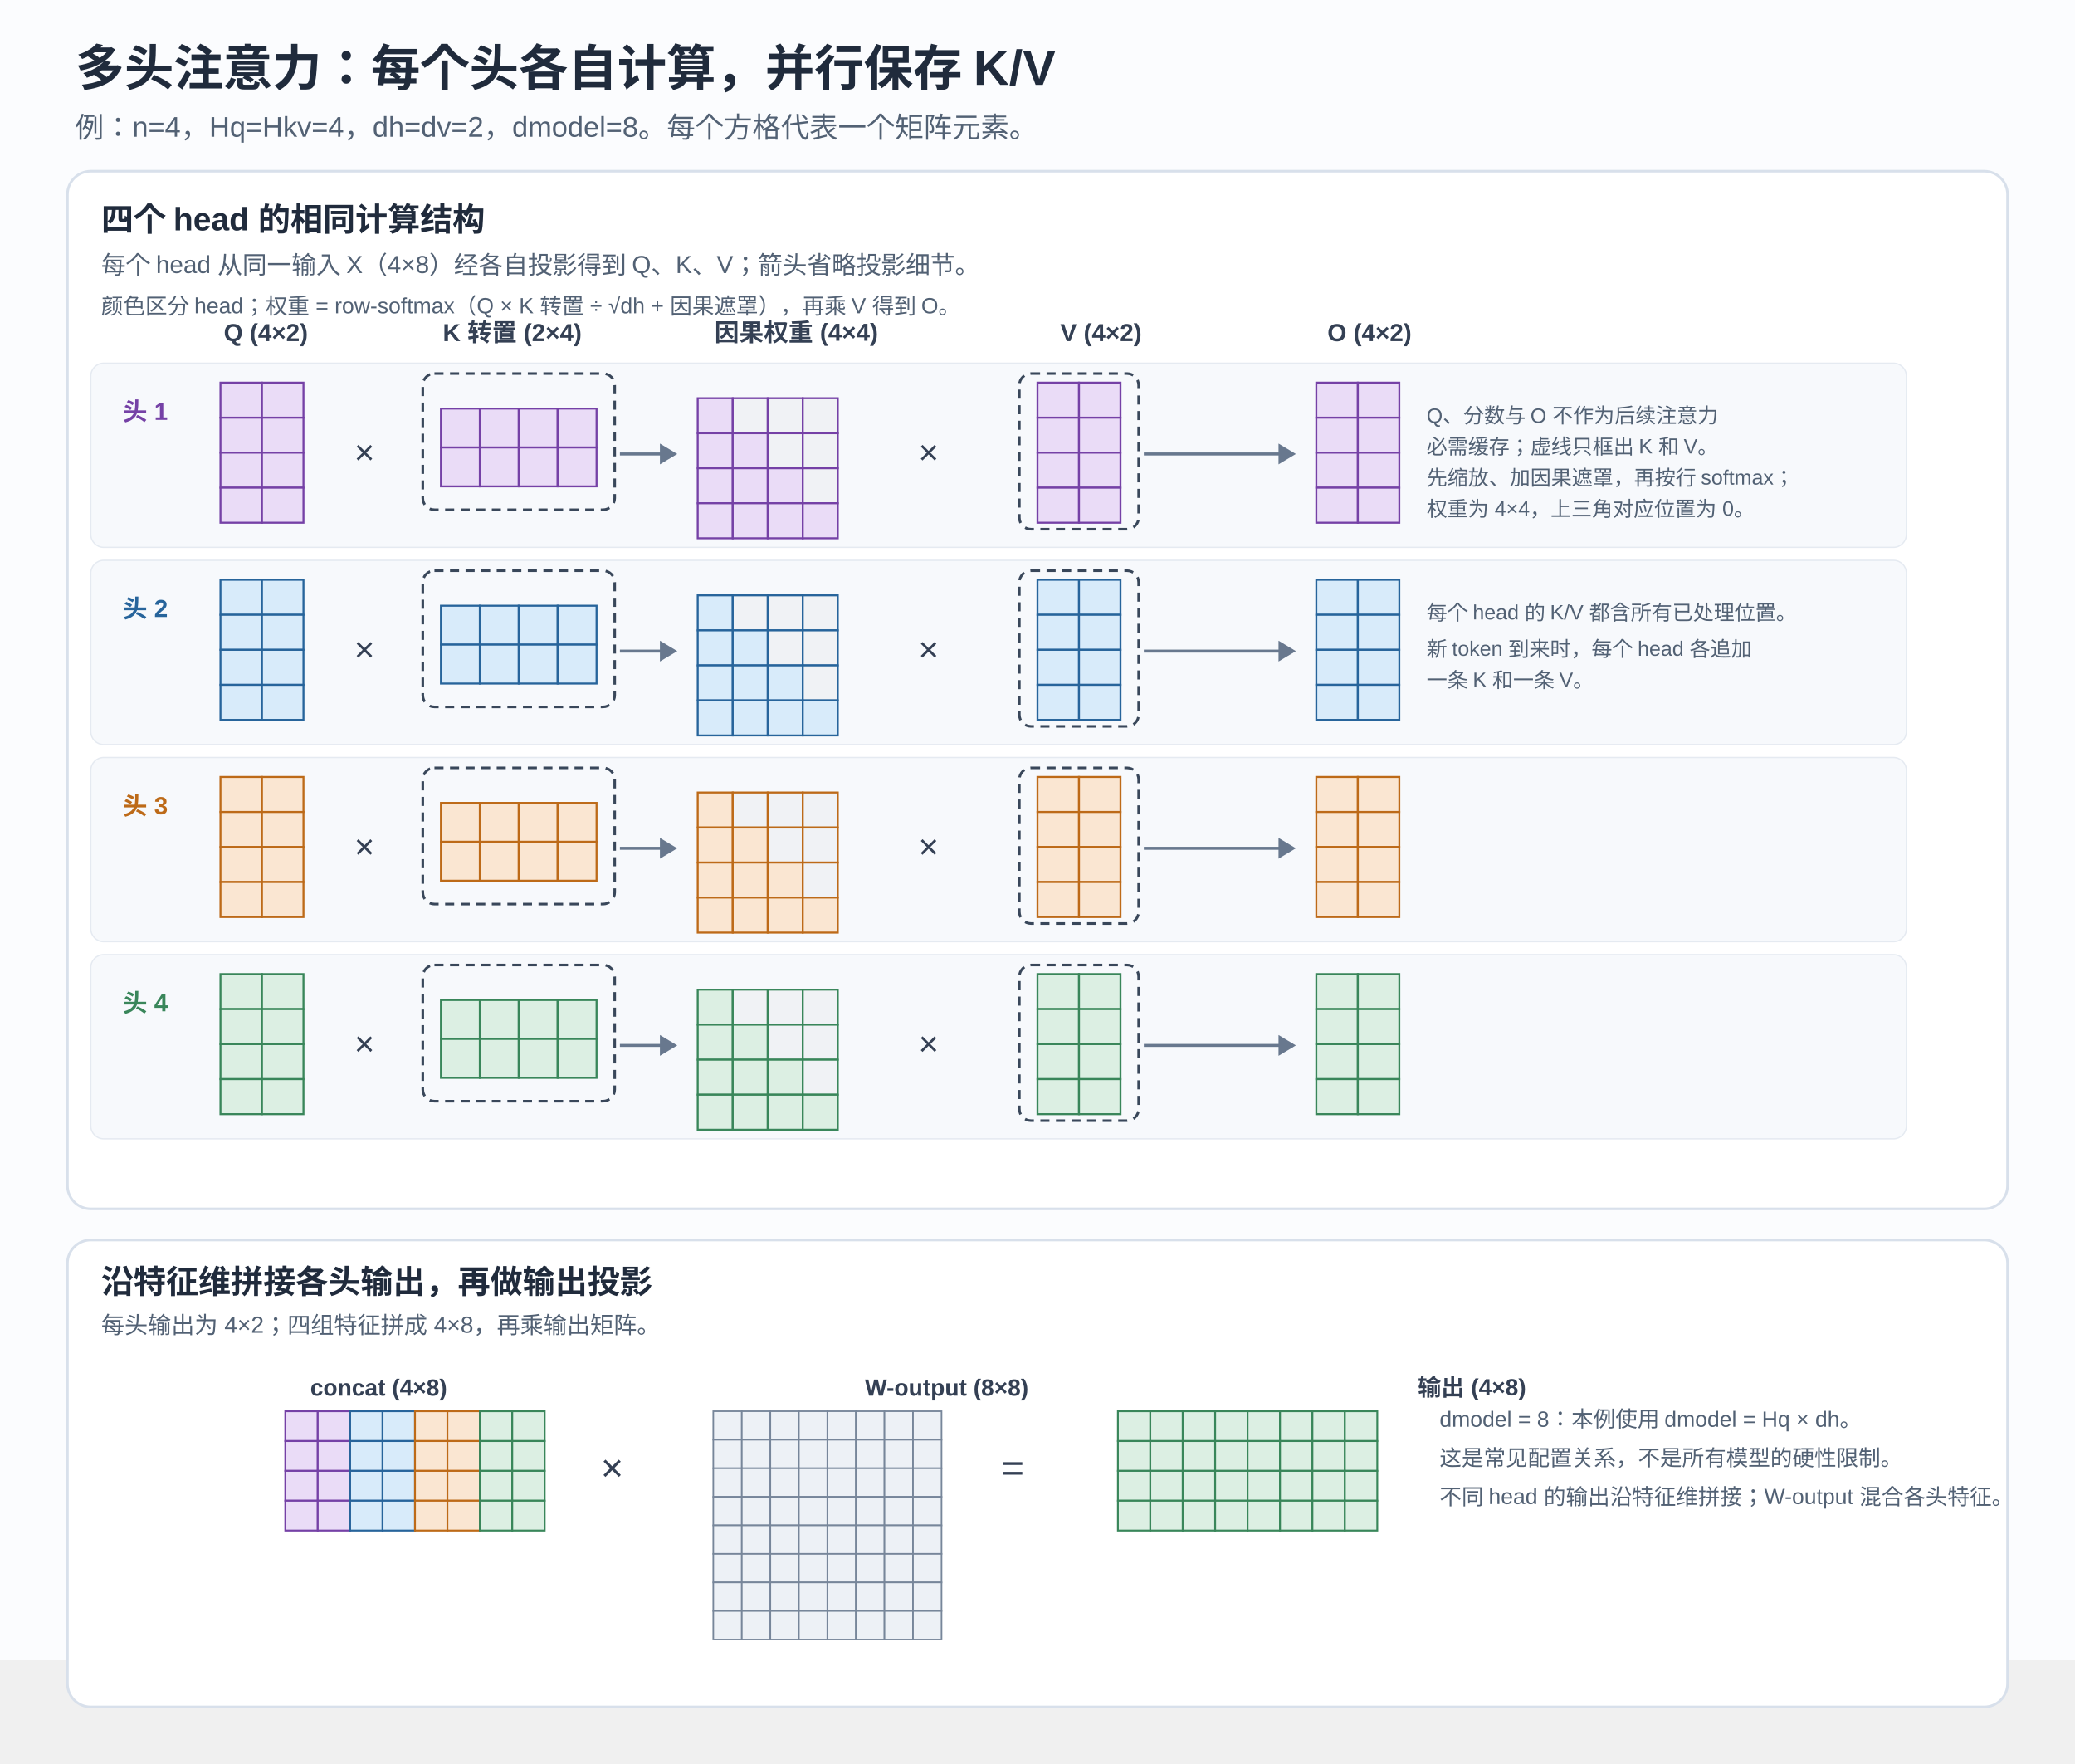
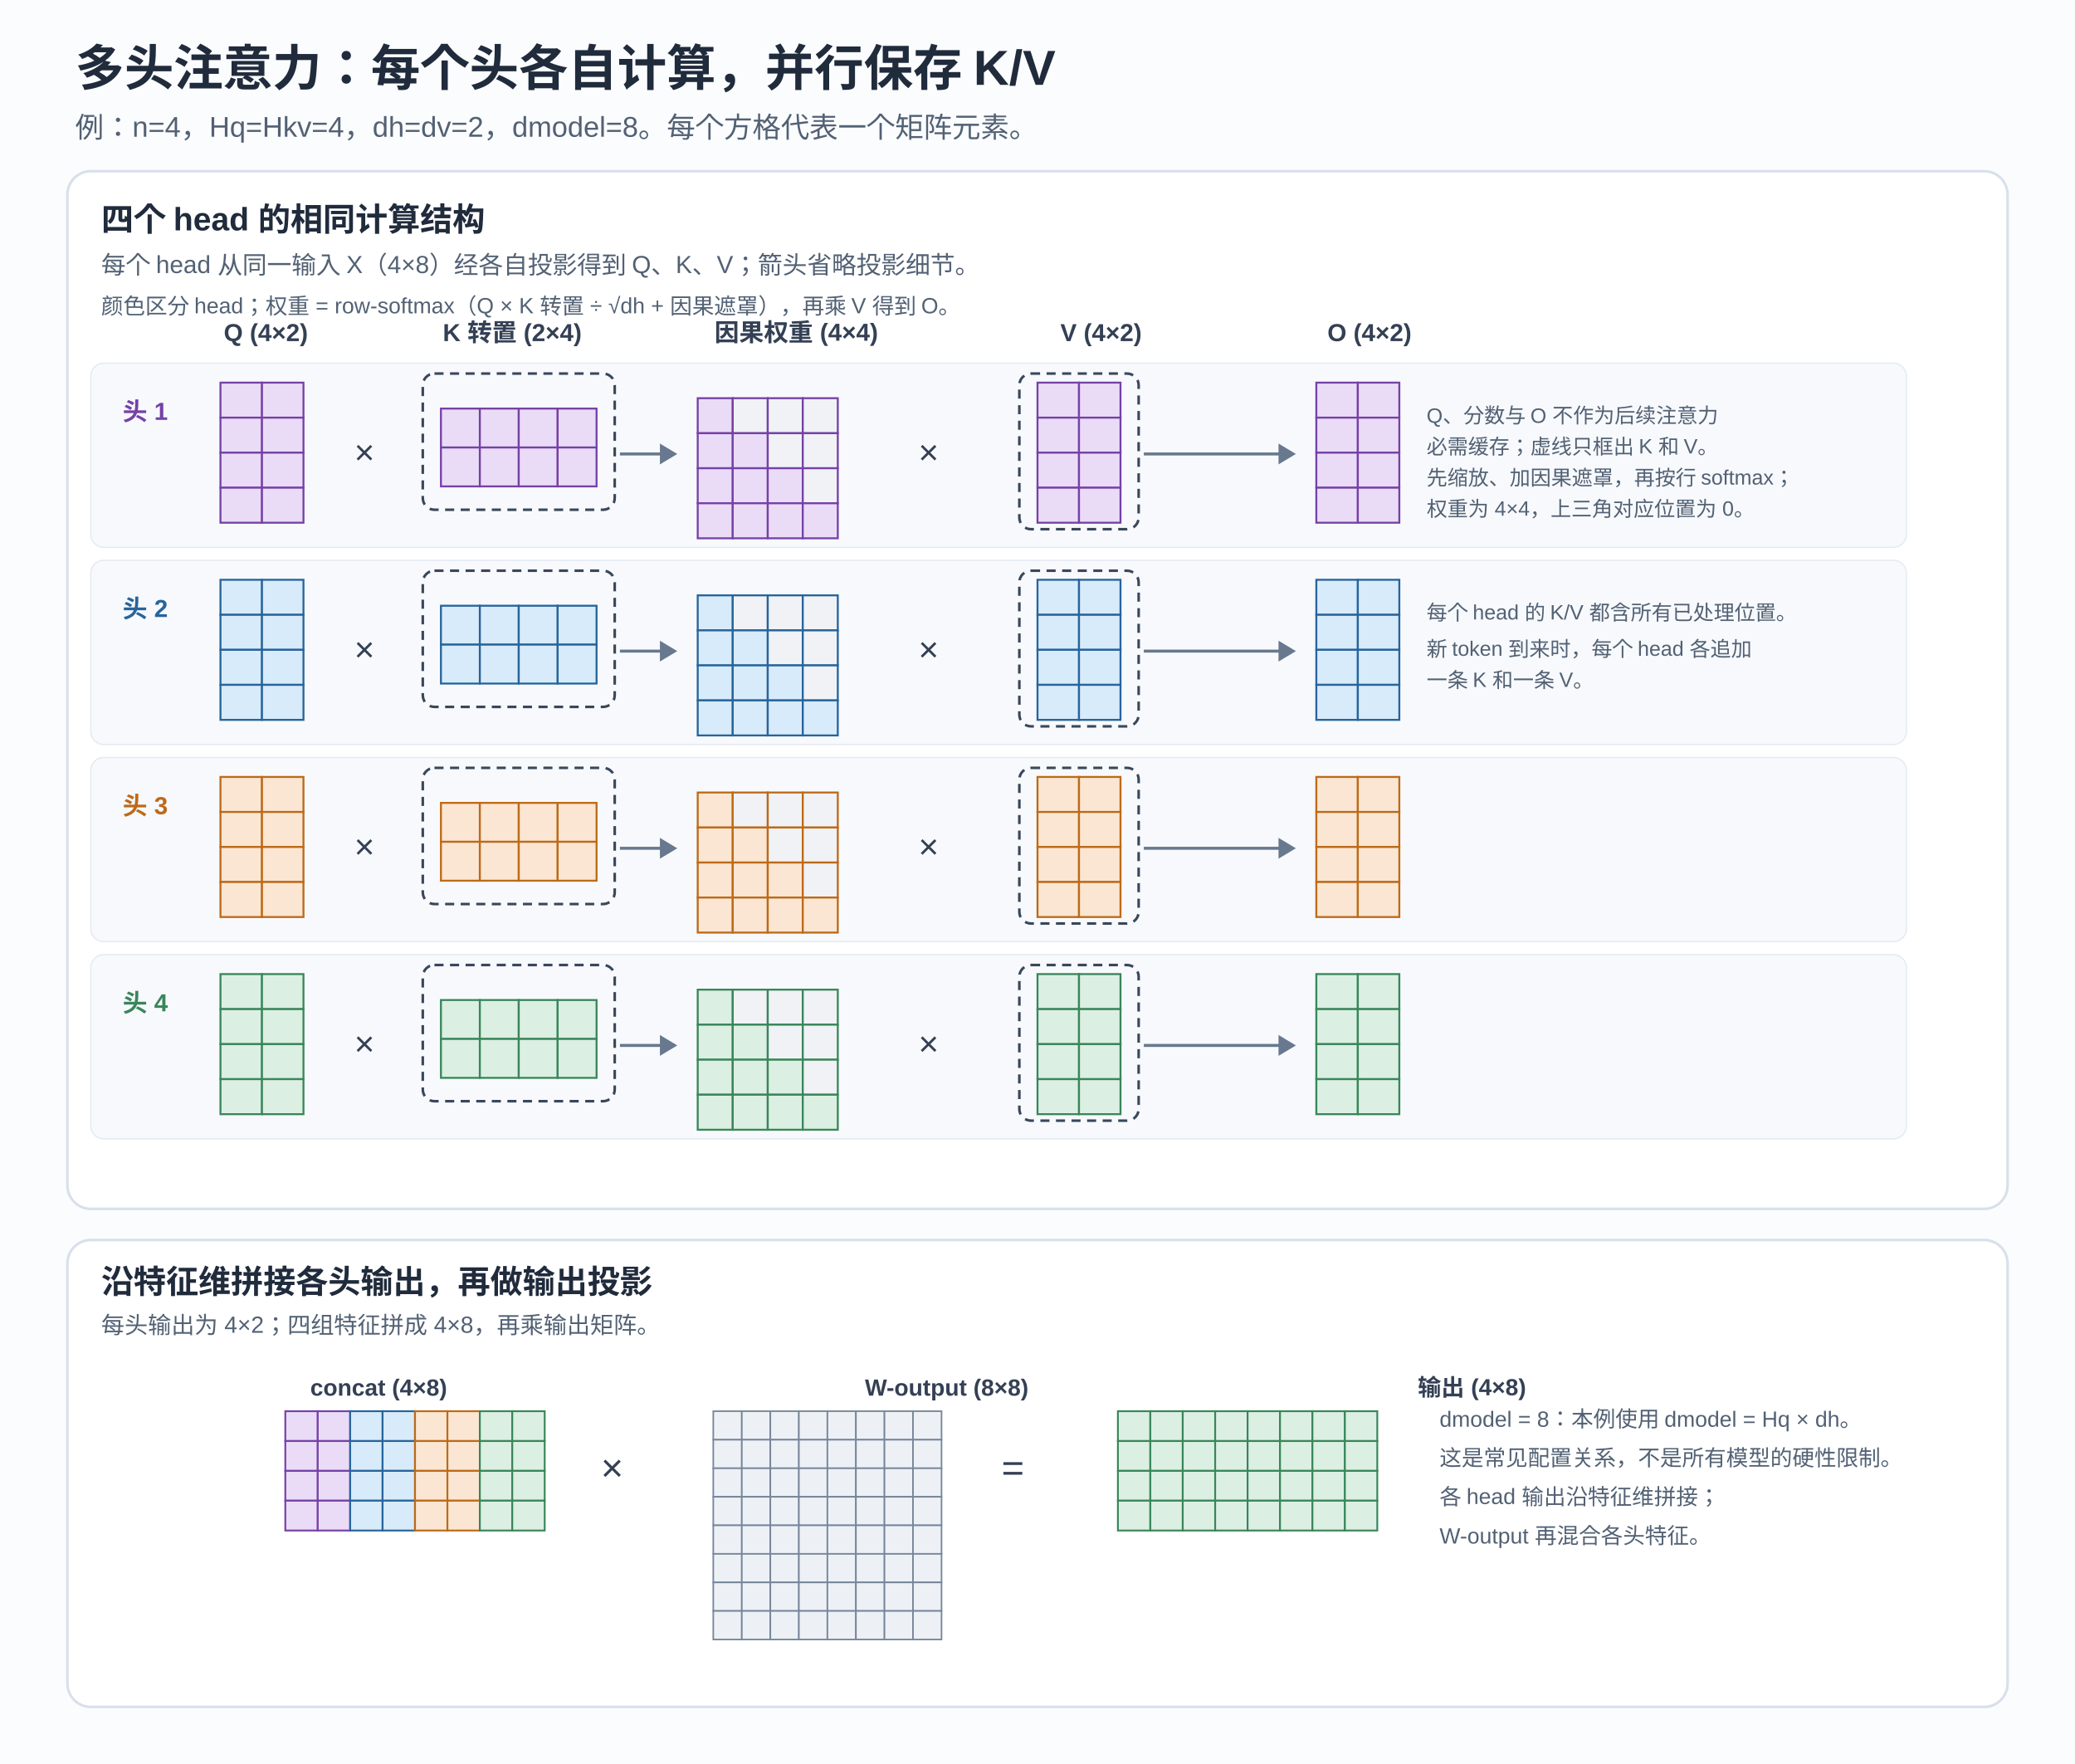
<svg xmlns="http://www.w3.org/2000/svg" width="1600" height="1360" viewBox="0 0 1600 1360">
-   <rect width="1600" height="1280" fill="#fbfcfe" />
+   <rect width="1600" height="1360" fill="#fbfcfe" />
  <g font-family="Hiragino Sans GB, Arial, sans-serif" fill="#202b3c">
    <text x="58" y="66" font-size="38" font-weight="700">多头注意力：每个头各自计算，并行保存 K/V</text>
    <text x="58" y="106" font-size="22" fill="#526174">例：n=4，Hq=Hkv=4，dh=dv=2，dmodel=8。每个方格代表一个矩阵元素。</text>
    <rect x="52" y="132" width="1496" height="800" rx="18" fill="#fff" stroke="#d8e0eb" stroke-width="2" />
    <text x="78" y="178" font-size="25" font-weight="700">四个 head 的相同计算结构</text>
    <text x="78" y="211" font-size="19" fill="#526174">每个 head 从同一输入 X（4×8）经各自投影得到 Q、K、V；箭头省略投影细节。</text>
    <text x="78" y="242" font-size="17" fill="#526174">颜色区分 head；权重 = row-softmax（Q × K 转置 ÷ √dh + 因果遮罩），再乘 V 得到 O。</text>
  </g>
  <g font-family="Hiragino Sans GB, Arial, sans-serif" font-size="19" font-weight="700" text-anchor="middle">
    <text x="205" y="263" fill="#344054">Q (4×2)</text>
    <text x="395" y="263" fill="#344054">K 转置 (2×4)</text>
    <text x="614" y="263" fill="#344054">因果权重 (4×4)</text>
    <text x="849" y="263" fill="#344054">V (4×2)</text>
    <text x="1056" y="263" fill="#344054">O (4×2)</text>
  </g>
  <g fill="#f7f9fc" stroke="#e5eaf1">
    <rect x="70" y="280" width="1400" height="142" rx="10" />
    <rect x="70" y="432" width="1400" height="142" rx="10" />
    <rect x="70" y="584" width="1400" height="142" rx="10" />
    <rect x="70" y="736" width="1400" height="142" rx="10" />
  </g>
  <g font-family="Hiragino Sans GB, Arial, sans-serif" font-size="19" font-weight="700" text-anchor="middle">
    <text x="112" y="324" fill="#7541a6">头 1</text>
    <text x="112" y="476" fill="#27649b">头 2</text>
    <text x="112" y="628" fill="#bd6a18">头 3</text>
    <text x="112" y="780" fill="#39865a">头 4</text>
  </g>
  <g stroke-width="1.5">
    <g fill="#eadcf7" stroke="#7541a6">
      <rect x="170" y="295" width="32" height="27" />
      <rect x="202" y="295" width="32" height="27" />
      <rect x="170" y="322" width="32" height="27" />
      <rect x="202" y="322" width="32" height="27" />
      <rect x="170" y="349" width="32" height="27" />
      <rect x="202" y="349" width="32" height="27" />
      <rect x="170" y="376" width="32" height="27" />
      <rect x="202" y="376" width="32" height="27" />
    </g>
    <g fill="#eadcf7" stroke="#7541a6">
      <rect x="340" y="315" width="30" height="30" />
      <rect x="370" y="315" width="30" height="30" />
      <rect x="400" y="315" width="30" height="30" />
      <rect x="430" y="315" width="30" height="30" />
      <rect x="340" y="345" width="30" height="30" />
      <rect x="370" y="345" width="30" height="30" />
      <rect x="400" y="345" width="30" height="30" />
      <rect x="430" y="345" width="30" height="30" />
    </g>
    <g stroke="#7541a6">
      <rect x="538" y="307" width="27" height="27" fill="#eadcf7" />
      <rect x="565" y="307" width="27" height="27" fill="#f0f2f5" />
      <rect x="592" y="307" width="27" height="27" fill="#f0f2f5" />
      <rect x="619" y="307" width="27" height="27" fill="#f0f2f5" />
      <rect x="538" y="334" width="27" height="27" fill="#eadcf7" />
      <rect x="565" y="334" width="27" height="27" fill="#eadcf7" />
      <rect x="592" y="334" width="27" height="27" fill="#f0f2f5" />
      <rect x="619" y="334" width="27" height="27" fill="#f0f2f5" />
      <rect x="538" y="361" width="27" height="27" fill="#eadcf7" />
      <rect x="565" y="361" width="27" height="27" fill="#eadcf7" />
      <rect x="592" y="361" width="27" height="27" fill="#eadcf7" />
      <rect x="619" y="361" width="27" height="27" fill="#f0f2f5" />
      <rect x="538" y="388" width="27" height="27" fill="#eadcf7" />
      <rect x="565" y="388" width="27" height="27" fill="#eadcf7" />
      <rect x="592" y="388" width="27" height="27" fill="#eadcf7" />
      <rect x="619" y="388" width="27" height="27" fill="#eadcf7" />
    </g>
    <g fill="#eadcf7" stroke="#7541a6">
      <rect x="800" y="295" width="32" height="27" />
      <rect x="832" y="295" width="32" height="27" />
      <rect x="800" y="322" width="32" height="27" />
      <rect x="832" y="322" width="32" height="27" />
      <rect x="800" y="349" width="32" height="27" />
      <rect x="832" y="349" width="32" height="27" />
      <rect x="800" y="376" width="32" height="27" />
      <rect x="832" y="376" width="32" height="27" />
      <rect x="1015" y="295" width="32" height="27" />
      <rect x="1047" y="295" width="32" height="27" />
      <rect x="1015" y="322" width="32" height="27" />
      <rect x="1047" y="322" width="32" height="27" />
      <rect x="1015" y="349" width="32" height="27" />
      <rect x="1047" y="349" width="32" height="27" />
      <rect x="1015" y="376" width="32" height="27" />
      <rect x="1047" y="376" width="32" height="27" />
    </g>
    <g fill="#d8ebfa" stroke="#27649b">
      <rect x="170" y="447" width="32" height="27" />
      <rect x="202" y="447" width="32" height="27" />
      <rect x="170" y="474" width="32" height="27" />
      <rect x="202" y="474" width="32" height="27" />
      <rect x="170" y="501" width="32" height="27" />
      <rect x="202" y="501" width="32" height="27" />
      <rect x="170" y="528" width="32" height="27" />
      <rect x="202" y="528" width="32" height="27" />
    </g>
    <g fill="#d8ebfa" stroke="#27649b">
      <rect x="340" y="467" width="30" height="30" />
      <rect x="370" y="467" width="30" height="30" />
      <rect x="400" y="467" width="30" height="30" />
      <rect x="430" y="467" width="30" height="30" />
      <rect x="340" y="497" width="30" height="30" />
      <rect x="370" y="497" width="30" height="30" />
      <rect x="400" y="497" width="30" height="30" />
      <rect x="430" y="497" width="30" height="30" />
    </g>
    <g stroke="#27649b">
      <rect x="538" y="459" width="27" height="27" fill="#d8ebfa" />
      <rect x="565" y="459" width="27" height="27" fill="#f0f2f5" />
      <rect x="592" y="459" width="27" height="27" fill="#f0f2f5" />
      <rect x="619" y="459" width="27" height="27" fill="#f0f2f5" />
      <rect x="538" y="486" width="27" height="27" fill="#d8ebfa" />
      <rect x="565" y="486" width="27" height="27" fill="#d8ebfa" />
      <rect x="592" y="486" width="27" height="27" fill="#f0f2f5" />
      <rect x="619" y="486" width="27" height="27" fill="#f0f2f5" />
      <rect x="538" y="513" width="27" height="27" fill="#d8ebfa" />
      <rect x="565" y="513" width="27" height="27" fill="#d8ebfa" />
      <rect x="592" y="513" width="27" height="27" fill="#d8ebfa" />
      <rect x="619" y="513" width="27" height="27" fill="#f0f2f5" />
      <rect x="538" y="540" width="27" height="27" fill="#d8ebfa" />
      <rect x="565" y="540" width="27" height="27" fill="#d8ebfa" />
      <rect x="592" y="540" width="27" height="27" fill="#d8ebfa" />
      <rect x="619" y="540" width="27" height="27" fill="#d8ebfa" />
    </g>
    <g fill="#d8ebfa" stroke="#27649b">
      <rect x="800" y="447" width="32" height="27" />
      <rect x="832" y="447" width="32" height="27" />
      <rect x="800" y="474" width="32" height="27" />
      <rect x="832" y="474" width="32" height="27" />
      <rect x="800" y="501" width="32" height="27" />
      <rect x="832" y="501" width="32" height="27" />
      <rect x="800" y="528" width="32" height="27" />
      <rect x="832" y="528" width="32" height="27" />
      <rect x="1015" y="447" width="32" height="27" />
      <rect x="1047" y="447" width="32" height="27" />
      <rect x="1015" y="474" width="32" height="27" />
      <rect x="1047" y="474" width="32" height="27" />
      <rect x="1015" y="501" width="32" height="27" />
      <rect x="1047" y="501" width="32" height="27" />
      <rect x="1015" y="528" width="32" height="27" />
      <rect x="1047" y="528" width="32" height="27" />
    </g>
    <g fill="#fae6d2" stroke="#bd6a18">
      <rect x="170" y="599" width="32" height="27" />
      <rect x="202" y="599" width="32" height="27" />
      <rect x="170" y="626" width="32" height="27" />
      <rect x="202" y="626" width="32" height="27" />
      <rect x="170" y="653" width="32" height="27" />
      <rect x="202" y="653" width="32" height="27" />
      <rect x="170" y="680" width="32" height="27" />
      <rect x="202" y="680" width="32" height="27" />
    </g>
    <g fill="#fae6d2" stroke="#bd6a18">
      <rect x="340" y="619" width="30" height="30" />
      <rect x="370" y="619" width="30" height="30" />
      <rect x="400" y="619" width="30" height="30" />
      <rect x="430" y="619" width="30" height="30" />
      <rect x="340" y="649" width="30" height="30" />
      <rect x="370" y="649" width="30" height="30" />
      <rect x="400" y="649" width="30" height="30" />
      <rect x="430" y="649" width="30" height="30" />
    </g>
    <g stroke="#bd6a18">
      <rect x="538" y="611" width="27" height="27" fill="#fae6d2" />
      <rect x="565" y="611" width="27" height="27" fill="#f0f2f5" />
      <rect x="592" y="611" width="27" height="27" fill="#f0f2f5" />
      <rect x="619" y="611" width="27" height="27" fill="#f0f2f5" />
      <rect x="538" y="638" width="27" height="27" fill="#fae6d2" />
      <rect x="565" y="638" width="27" height="27" fill="#fae6d2" />
      <rect x="592" y="638" width="27" height="27" fill="#f0f2f5" />
      <rect x="619" y="638" width="27" height="27" fill="#f0f2f5" />
      <rect x="538" y="665" width="27" height="27" fill="#fae6d2" />
      <rect x="565" y="665" width="27" height="27" fill="#fae6d2" />
      <rect x="592" y="665" width="27" height="27" fill="#fae6d2" />
      <rect x="619" y="665" width="27" height="27" fill="#f0f2f5" />
      <rect x="538" y="692" width="27" height="27" fill="#fae6d2" />
      <rect x="565" y="692" width="27" height="27" fill="#fae6d2" />
      <rect x="592" y="692" width="27" height="27" fill="#fae6d2" />
      <rect x="619" y="692" width="27" height="27" fill="#fae6d2" />
    </g>
    <g fill="#fae6d2" stroke="#bd6a18">
      <rect x="800" y="599" width="32" height="27" />
      <rect x="832" y="599" width="32" height="27" />
      <rect x="800" y="626" width="32" height="27" />
      <rect x="832" y="626" width="32" height="27" />
      <rect x="800" y="653" width="32" height="27" />
      <rect x="832" y="653" width="32" height="27" />
      <rect x="800" y="680" width="32" height="27" />
      <rect x="832" y="680" width="32" height="27" />
      <rect x="1015" y="599" width="32" height="27" />
      <rect x="1047" y="599" width="32" height="27" />
      <rect x="1015" y="626" width="32" height="27" />
      <rect x="1047" y="626" width="32" height="27" />
      <rect x="1015" y="653" width="32" height="27" />
      <rect x="1047" y="653" width="32" height="27" />
      <rect x="1015" y="680" width="32" height="27" />
      <rect x="1047" y="680" width="32" height="27" />
    </g>
    <g fill="#dcefe3" stroke="#39865a">
      <rect x="170" y="751" width="32" height="27" />
      <rect x="202" y="751" width="32" height="27" />
      <rect x="170" y="778" width="32" height="27" />
      <rect x="202" y="778" width="32" height="27" />
      <rect x="170" y="805" width="32" height="27" />
      <rect x="202" y="805" width="32" height="27" />
      <rect x="170" y="832" width="32" height="27" />
      <rect x="202" y="832" width="32" height="27" />
    </g>
    <g fill="#dcefe3" stroke="#39865a">
      <rect x="340" y="771" width="30" height="30" />
      <rect x="370" y="771" width="30" height="30" />
      <rect x="400" y="771" width="30" height="30" />
      <rect x="430" y="771" width="30" height="30" />
      <rect x="340" y="801" width="30" height="30" />
      <rect x="370" y="801" width="30" height="30" />
      <rect x="400" y="801" width="30" height="30" />
      <rect x="430" y="801" width="30" height="30" />
    </g>
    <g stroke="#39865a">
      <rect x="538" y="763" width="27" height="27" fill="#dcefe3" />
      <rect x="565" y="763" width="27" height="27" fill="#f0f2f5" />
      <rect x="592" y="763" width="27" height="27" fill="#f0f2f5" />
      <rect x="619" y="763" width="27" height="27" fill="#f0f2f5" />
      <rect x="538" y="790" width="27" height="27" fill="#dcefe3" />
      <rect x="565" y="790" width="27" height="27" fill="#dcefe3" />
      <rect x="592" y="790" width="27" height="27" fill="#f0f2f5" />
      <rect x="619" y="790" width="27" height="27" fill="#f0f2f5" />
      <rect x="538" y="817" width="27" height="27" fill="#dcefe3" />
      <rect x="565" y="817" width="27" height="27" fill="#dcefe3" />
      <rect x="592" y="817" width="27" height="27" fill="#dcefe3" />
      <rect x="619" y="817" width="27" height="27" fill="#f0f2f5" />
      <rect x="538" y="844" width="27" height="27" fill="#dcefe3" />
      <rect x="565" y="844" width="27" height="27" fill="#dcefe3" />
      <rect x="592" y="844" width="27" height="27" fill="#dcefe3" />
      <rect x="619" y="844" width="27" height="27" fill="#dcefe3" />
    </g>
    <g fill="#dcefe3" stroke="#39865a">
      <rect x="800" y="751" width="32" height="27" />
      <rect x="832" y="751" width="32" height="27" />
      <rect x="800" y="778" width="32" height="27" />
      <rect x="832" y="778" width="32" height="27" />
      <rect x="800" y="805" width="32" height="27" />
      <rect x="832" y="805" width="32" height="27" />
      <rect x="800" y="832" width="32" height="27" />
      <rect x="832" y="832" width="32" height="27" />
      <rect x="1015" y="751" width="32" height="27" />
      <rect x="1047" y="751" width="32" height="27" />
      <rect x="1015" y="778" width="32" height="27" />
      <rect x="1047" y="778" width="32" height="27" />
      <rect x="1015" y="805" width="32" height="27" />
      <rect x="1047" y="805" width="32" height="27" />
      <rect x="1015" y="832" width="32" height="27" />
      <rect x="1047" y="832" width="32" height="27" />
    </g>
  </g>
  <g fill="none" stroke="#39475a" stroke-width="2" stroke-dasharray="7 5">
    <rect x="326" y="288" width="148" height="105" rx="9" />
    <rect x="786" y="288" width="92" height="120" rx="9" />
    <rect x="326" y="440" width="148" height="105" rx="9" />
    <rect x="786" y="440" width="92" height="120" rx="9" />
    <rect x="326" y="592" width="148" height="105" rx="9" />
    <rect x="786" y="592" width="92" height="120" rx="9" />
    <rect x="326" y="744" width="148" height="105" rx="9" />
    <rect x="786" y="744" width="92" height="120" rx="9" />
  </g>
  <g stroke="#68788e" stroke-width="2.3" fill="#68788e">
    <text x="281" y="358" font-family="Arial, sans-serif" font-size="27" text-anchor="middle" fill="#344054" stroke="none">×</text>
    <path d="M478 350H520" />
    <path d="M520 350l-10-6v12z" />
    <text x="716" y="358" font-family="Arial, sans-serif" font-size="27" text-anchor="middle" fill="#344054" stroke="none">×</text>
    <path d="M882 350H997" />
    <path d="M997 350l-10-6v12z" />
    <text x="281" y="510" font-family="Arial, sans-serif" font-size="27" text-anchor="middle" fill="#344054" stroke="none">×</text>
    <path d="M478 502H520" />
    <path d="M520 502l-10-6v12z" />
    <text x="716" y="510" font-family="Arial, sans-serif" font-size="27" text-anchor="middle" fill="#344054" stroke="none">×</text>
    <path d="M882 502H997" />
    <path d="M997 502l-10-6v12z" />
    <text x="281" y="662" font-family="Arial, sans-serif" font-size="27" text-anchor="middle" fill="#344054" stroke="none">×</text>
    <path d="M478 654H520" />
    <path d="M520 654l-10-6v12z" />
    <text x="716" y="662" font-family="Arial, sans-serif" font-size="27" text-anchor="middle" fill="#344054" stroke="none">×</text>
    <path d="M882 654H997" />
    <path d="M997 654l-10-6v12z" />
    <text x="281" y="814" font-family="Arial, sans-serif" font-size="27" text-anchor="middle" fill="#344054" stroke="none">×</text>
    <path d="M478 806H520" />
    <path d="M520 806l-10-6v12z" />
    <text x="716" y="814" font-family="Arial, sans-serif" font-size="27" text-anchor="middle" fill="#344054" stroke="none">×</text>
    <path d="M882 806H997" />
    <path d="M997 806l-10-6v12z" />
  </g>
  <g font-family="Hiragino Sans GB, Arial, sans-serif" fill="#526174" font-size="16">
    <text x="1100" y="326">Q、分数与 O 不作为后续注意力</text>
    <text x="1100" y="350">必需缓存；虚线只框出 K 和 V。</text>
    <text x="1100" y="374">先缩放、加因果遮罩，再按行 softmax；</text>
    <text x="1100" y="398">权重为 4×4，上三角对应位置为 0。</text>
    <text x="1100" y="478">每个 head 的 K/V 都含所有已处理位置。</text>
    <text x="1100" y="506">新 token 到来时，每个 head 各追加</text>
    <text x="1100" y="530">一条 K 和一条 V。</text>
  </g>
  <rect x="52" y="956" width="1496" height="360" rx="18" fill="#fff" stroke="#d8e0eb" stroke-width="2" />
  <g font-family="Hiragino Sans GB, Arial, sans-serif" fill="#202b3c">
    <text x="78" y="997" font-size="25" font-weight="700">沿特征维拼接各头输出，再做输出投影</text>
    <text x="78" y="1028" font-size="18" fill="#526174">每头输出为 4×2；四组特征拼成 4×8，再乘输出矩阵。</text>
  </g>
  <g font-family="Hiragino Sans GB, Arial, sans-serif" font-size="18" font-weight="700" text-anchor="middle" fill="#344054">
    <text x="292" y="1076">concat (4×8)</text>
    <text x="730" y="1076">W-output (8×8)</text>
    <text x="1135" y="1076">输出 (4×8)</text>
  </g>
  <g stroke-width="1.4">
    <g stroke="#7541a6" fill="#eadcf7">
      <rect x="220" y="1088" width="25" height="23" />
      <rect x="245" y="1088" width="25" height="23" />
      <rect x="220" y="1111" width="25" height="23" />
      <rect x="245" y="1111" width="25" height="23" />
      <rect x="220" y="1134" width="25" height="23" />
      <rect x="245" y="1134" width="25" height="23" />
      <rect x="220" y="1157" width="25" height="23" />
      <rect x="245" y="1157" width="25" height="23" />
    </g>
    <g stroke="#27649b" fill="#d8ebfa">
      <rect x="270" y="1088" width="25" height="23" />
      <rect x="295" y="1088" width="25" height="23" />
      <rect x="270" y="1111" width="25" height="23" />
      <rect x="295" y="1111" width="25" height="23" />
      <rect x="270" y="1134" width="25" height="23" />
      <rect x="295" y="1134" width="25" height="23" />
      <rect x="270" y="1157" width="25" height="23" />
      <rect x="295" y="1157" width="25" height="23" />
    </g>
    <g stroke="#bd6a18" fill="#fae6d2">
      <rect x="320" y="1088" width="25" height="23" />
      <rect x="345" y="1088" width="25" height="23" />
      <rect x="320" y="1111" width="25" height="23" />
      <rect x="345" y="1111" width="25" height="23" />
      <rect x="320" y="1134" width="25" height="23" />
      <rect x="345" y="1134" width="25" height="23" />
      <rect x="320" y="1157" width="25" height="23" />
      <rect x="345" y="1157" width="25" height="23" />
    </g>
    <g stroke="#39865a" fill="#dcefe3">
      <rect x="370" y="1088" width="25" height="23" />
      <rect x="395" y="1088" width="25" height="23" />
      <rect x="370" y="1111" width="25" height="23" />
      <rect x="395" y="1111" width="25" height="23" />
      <rect x="370" y="1134" width="25" height="23" />
      <rect x="395" y="1134" width="25" height="23" />
      <rect x="370" y="1157" width="25" height="23" />
      <rect x="395" y="1157" width="25" height="23" />
    </g>
  </g>
  <text x="472" y="1142" font-family="Arial, sans-serif" font-size="30" text-anchor="middle" fill="#344054">×</text>
  <g fill="#edf1f6" stroke="#77869a" stroke-width="1.2">
    <rect x="550" y="1088" width="22" height="22" />
    <rect x="572" y="1088" width="22" height="22" />
    <rect x="594" y="1088" width="22" height="22" />
    <rect x="616" y="1088" width="22" height="22" />
    <rect x="638" y="1088" width="22" height="22" />
    <rect x="660" y="1088" width="22" height="22" />
    <rect x="682" y="1088" width="22" height="22" />
    <rect x="704" y="1088" width="22" height="22" />
    <rect x="550" y="1110" width="22" height="22" />
    <rect x="572" y="1110" width="22" height="22" />
    <rect x="594" y="1110" width="22" height="22" />
    <rect x="616" y="1110" width="22" height="22" />
    <rect x="638" y="1110" width="22" height="22" />
    <rect x="660" y="1110" width="22" height="22" />
    <rect x="682" y="1110" width="22" height="22" />
    <rect x="704" y="1110" width="22" height="22" />
    <rect x="550" y="1132" width="22" height="22" />
    <rect x="572" y="1132" width="22" height="22" />
    <rect x="594" y="1132" width="22" height="22" />
    <rect x="616" y="1132" width="22" height="22" />
    <rect x="638" y="1132" width="22" height="22" />
    <rect x="660" y="1132" width="22" height="22" />
    <rect x="682" y="1132" width="22" height="22" />
    <rect x="704" y="1132" width="22" height="22" />
    <rect x="550" y="1154" width="22" height="22" />
    <rect x="572" y="1154" width="22" height="22" />
    <rect x="594" y="1154" width="22" height="22" />
    <rect x="616" y="1154" width="22" height="22" />
    <rect x="638" y="1154" width="22" height="22" />
    <rect x="660" y="1154" width="22" height="22" />
    <rect x="682" y="1154" width="22" height="22" />
    <rect x="704" y="1154" width="22" height="22" />
    <rect x="550" y="1176" width="22" height="22" />
    <rect x="572" y="1176" width="22" height="22" />
    <rect x="594" y="1176" width="22" height="22" />
    <rect x="616" y="1176" width="22" height="22" />
    <rect x="638" y="1176" width="22" height="22" />
    <rect x="660" y="1176" width="22" height="22" />
    <rect x="682" y="1176" width="22" height="22" />
    <rect x="704" y="1176" width="22" height="22" />
    <rect x="550" y="1198" width="22" height="22" />
    <rect x="572" y="1198" width="22" height="22" />
    <rect x="594" y="1198" width="22" height="22" />
    <rect x="616" y="1198" width="22" height="22" />
    <rect x="638" y="1198" width="22" height="22" />
    <rect x="660" y="1198" width="22" height="22" />
    <rect x="682" y="1198" width="22" height="22" />
    <rect x="704" y="1198" width="22" height="22" />
    <rect x="550" y="1220" width="22" height="22" />
    <rect x="572" y="1220" width="22" height="22" />
    <rect x="594" y="1220" width="22" height="22" />
    <rect x="616" y="1220" width="22" height="22" />
    <rect x="638" y="1220" width="22" height="22" />
    <rect x="660" y="1220" width="22" height="22" />
    <rect x="682" y="1220" width="22" height="22" />
    <rect x="704" y="1220" width="22" height="22" />
    <rect x="550" y="1242" width="22" height="22" />
    <rect x="572" y="1242" width="22" height="22" />
    <rect x="594" y="1242" width="22" height="22" />
    <rect x="616" y="1242" width="22" height="22" />
    <rect x="638" y="1242" width="22" height="22" />
    <rect x="660" y="1242" width="22" height="22" />
    <rect x="682" y="1242" width="22" height="22" />
    <rect x="704" y="1242" width="22" height="22" />
  </g>
  <text x="781" y="1142" font-family="Arial, sans-serif" font-size="30" text-anchor="middle" fill="#344054">=</text>
  <g stroke-width="1.4">
    <g stroke="#39865a" fill="#dcefe3">
      <rect x="862" y="1088" width="25" height="23" />
      <rect x="887" y="1088" width="25" height="23" />
      <rect x="862" y="1111" width="25" height="23" />
      <rect x="887" y="1111" width="25" height="23" />
      <rect x="862" y="1134" width="25" height="23" />
      <rect x="887" y="1134" width="25" height="23" />
      <rect x="862" y="1157" width="25" height="23" />
      <rect x="887" y="1157" width="25" height="23" />
    </g>
    <g stroke="#39865a" fill="#dcefe3">
      <rect x="912" y="1088" width="25" height="23" />
      <rect x="937" y="1088" width="25" height="23" />
      <rect x="912" y="1111" width="25" height="23" />
      <rect x="937" y="1111" width="25" height="23" />
      <rect x="912" y="1134" width="25" height="23" />
      <rect x="937" y="1134" width="25" height="23" />
      <rect x="912" y="1157" width="25" height="23" />
      <rect x="937" y="1157" width="25" height="23" />
    </g>
    <g stroke="#39865a" fill="#dcefe3">
      <rect x="962" y="1088" width="25" height="23" />
      <rect x="987" y="1088" width="25" height="23" />
      <rect x="962" y="1111" width="25" height="23" />
      <rect x="987" y="1111" width="25" height="23" />
      <rect x="962" y="1134" width="25" height="23" />
      <rect x="987" y="1134" width="25" height="23" />
      <rect x="962" y="1157" width="25" height="23" />
      <rect x="987" y="1157" width="25" height="23" />
    </g>
    <g stroke="#39865a" fill="#dcefe3">
      <rect x="1012" y="1088" width="25" height="23" />
      <rect x="1037" y="1088" width="25" height="23" />
      <rect x="1012" y="1111" width="25" height="23" />
      <rect x="1037" y="1111" width="25" height="23" />
      <rect x="1012" y="1134" width="25" height="23" />
      <rect x="1037" y="1134" width="25" height="23" />
      <rect x="1012" y="1157" width="25" height="23" />
      <rect x="1037" y="1157" width="25" height="23" />
    </g>
  </g>
  <g font-family="Hiragino Sans GB, Arial, sans-serif" font-size="17" fill="#526174">
    <text x="1110" y="1100">dmodel = 8：本例使用 dmodel = Hq × dh。</text>
    <text x="1110" y="1130">这是常见配置关系，不是所有模型的硬性限制。</text>
-     <text x="1110" y="1160">不同 head 的输出沿特征维拼接；W-output 混合各头特征。</text>
+     <text x="1110" y="1160">各 head 输出沿特征维拼接；</text>
+     <text x="1110" y="1190">W-output 再混合各头特征。</text>
  </g>
</svg>
